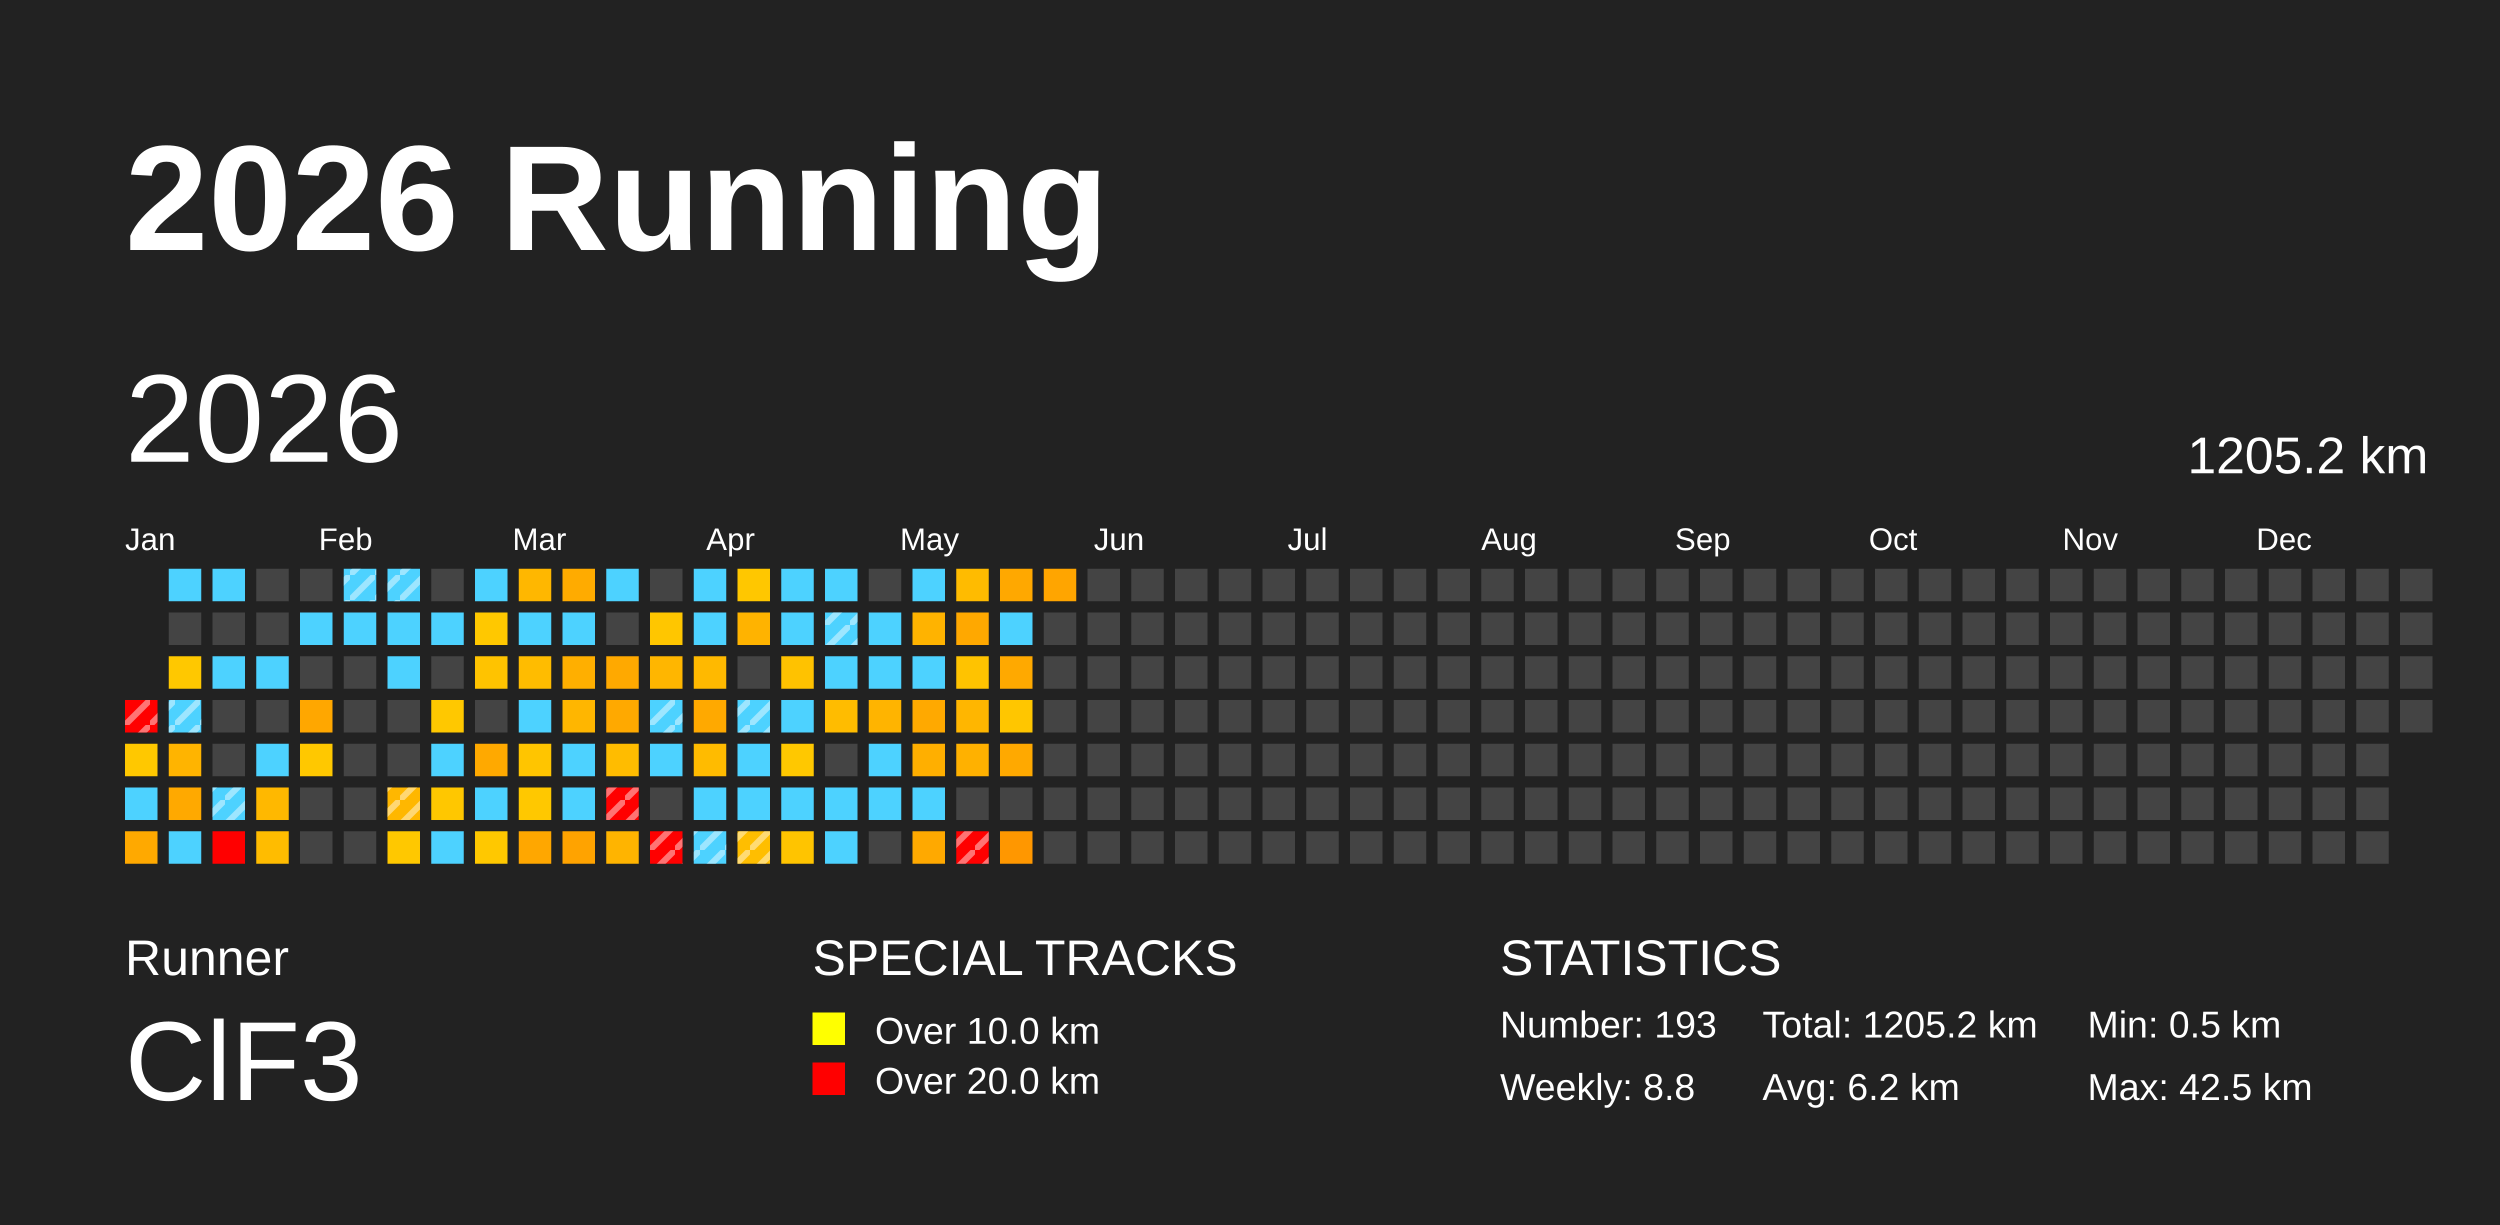
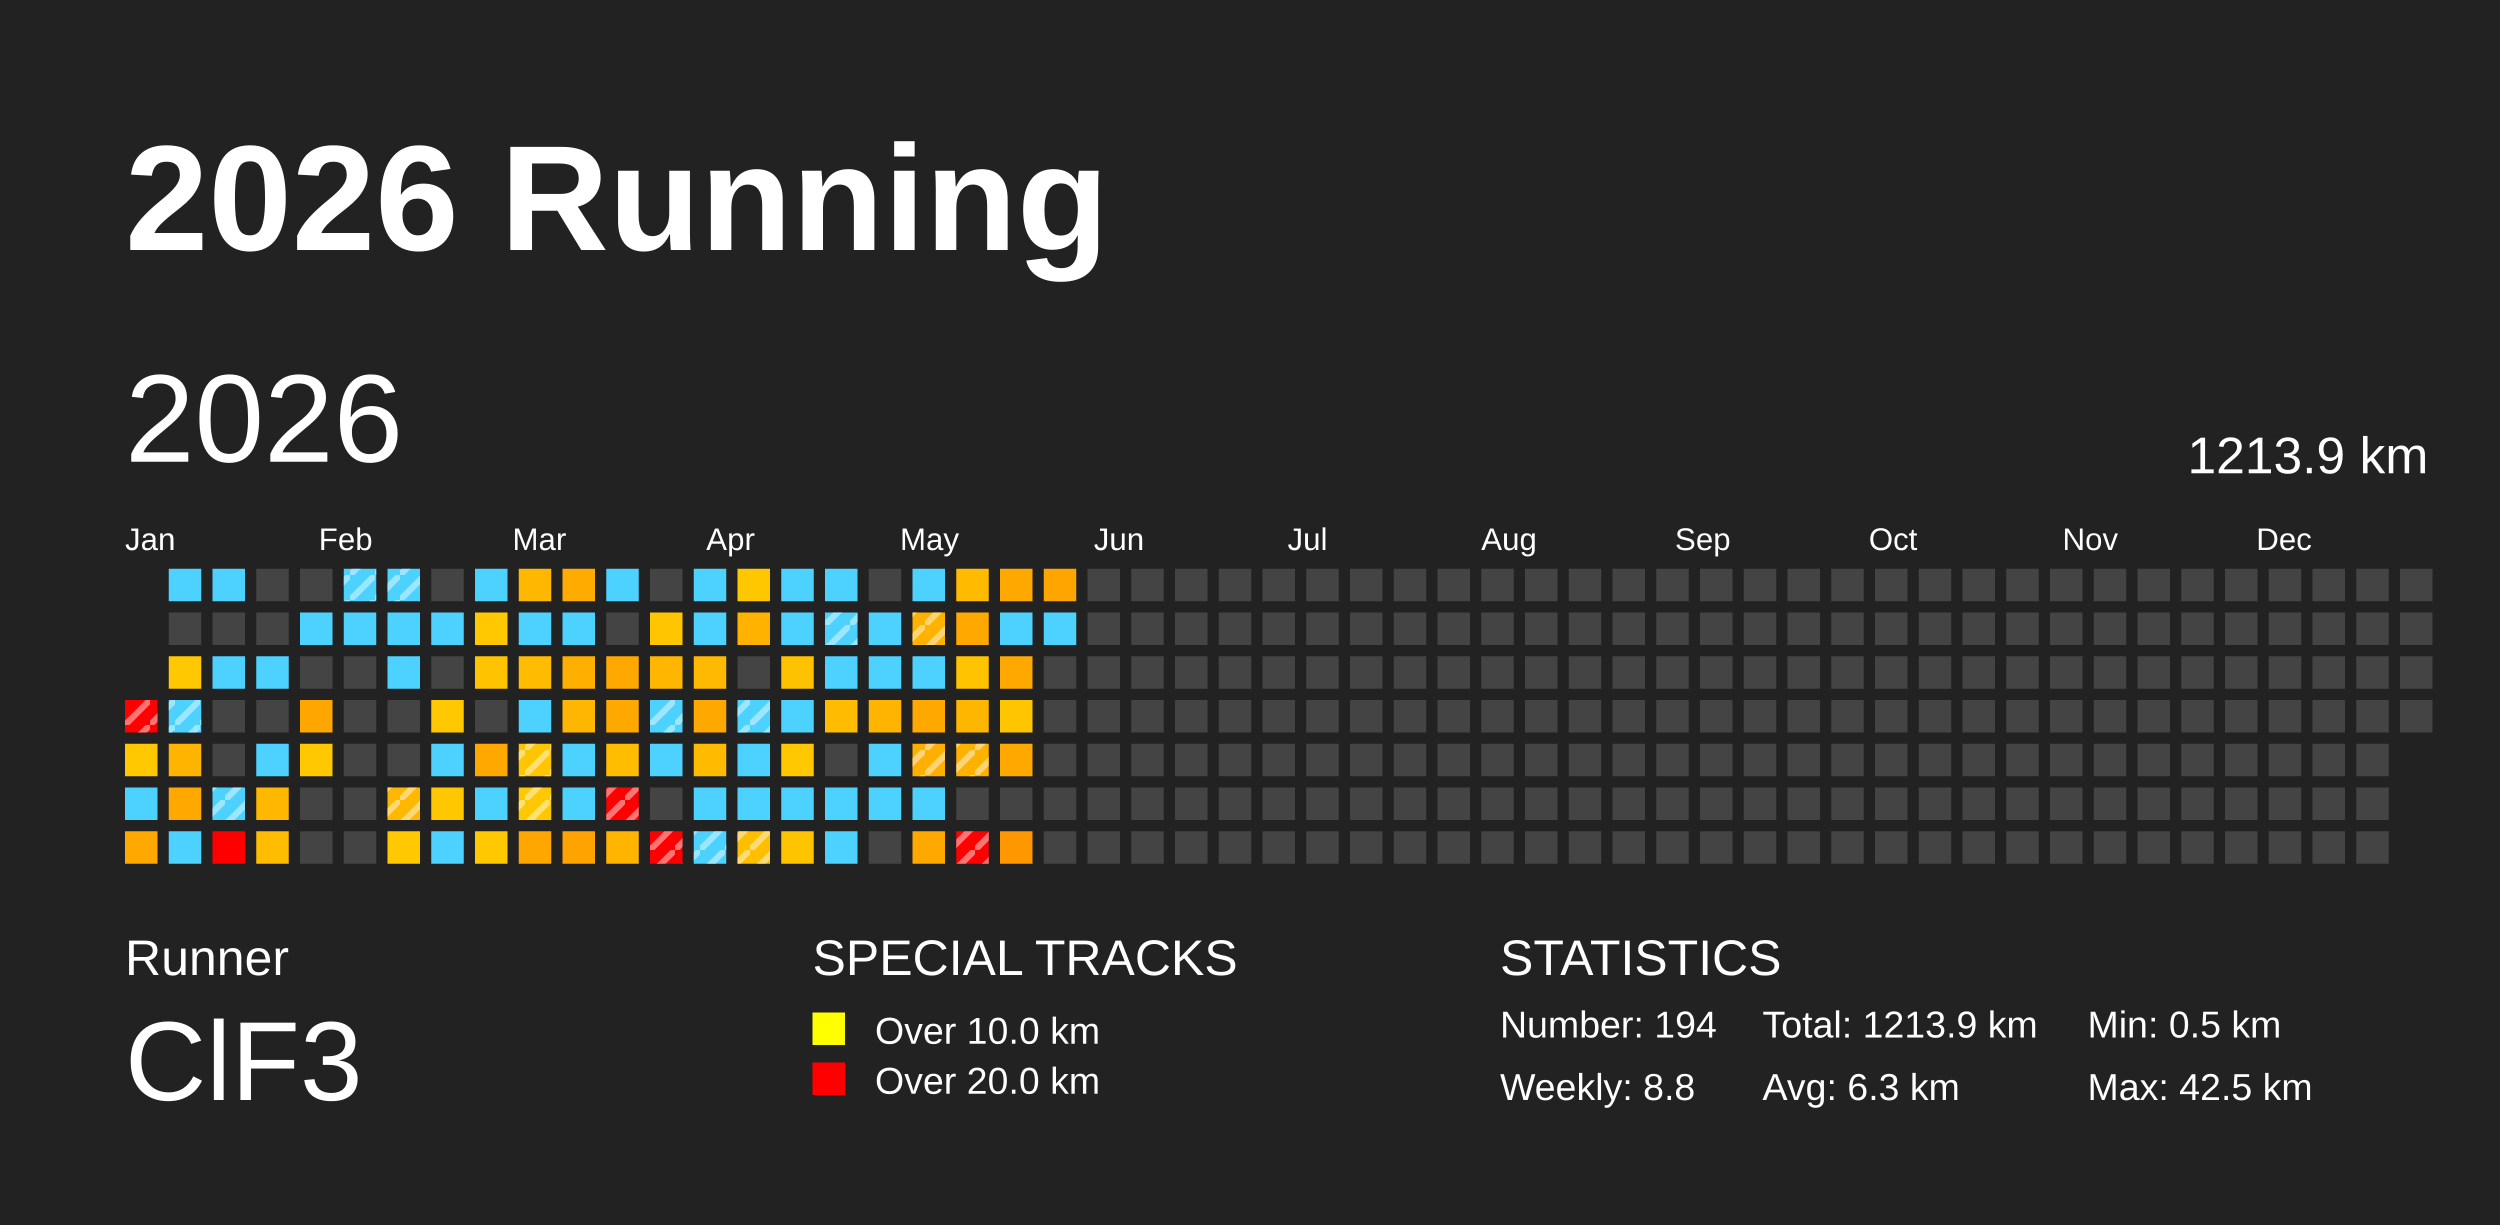
<svg xmlns="http://www.w3.org/2000/svg" baseProfile="full" height="98mm" version="1.1" viewBox="0,0,200,98" width="200mm">
  <defs>
    <pattern height="2" id="indoor-stripe" patternUnits="userSpaceOnUse" width="2">
      <line stroke="white" stroke-opacity="0.45" stroke-width="0.5" x1="0" x2="2" y1="2" y2="0" />
    </pattern>
  </defs>
  <rect fill="#222222" height="98" width="200" x="0" y="0" />
  <text fill="#FFFFFF" style="font-size:12px; font-family:Arial; font-weight:bold;" x="10" y="20">2026 Running</text>
  <text fill="#FFFFFF" style="font-size:4px; font-family:Arial" x="10" y="78">Runner</text>
  <text fill="#FFFFFF" style="font-size:9px; font-family:Arial" x="10" y="88">ClF3</text>
  <text fill="#FFFFFF" style="font-size:4px; font-family:Arial" x="65" y="78">SPECIAL TRACKS</text>
  <rect fill="yellow" height="2.6" width="2.6" x="65" y="81" />
  <text fill="#FFFFFF" style="font-size:3px; font-family:Arial" x="70" y="83.5">Over 10.0 km</text>
  <rect fill="red" height="2.6" width="2.6" x="65" y="85" />
  <text fill="#FFFFFF" style="font-size:3px; font-family:Arial" x="70" y="87.5">Over 20.0 km</text>
  <text fill="#FFFFFF" style="font-size:4px; font-family:Arial" x="120" y="78">STATISTICS</text>
-   <text fill="#FFFFFF" style="font-size:3px; font-family:Arial" x="120" y="83">Number: 193</text>
+   <text fill="#FFFFFF" style="font-size:3px; font-family:Arial" x="120" y="83">Number: 194</text>
  <text fill="#FFFFFF" style="font-size:3px; font-family:Arial" x="120" y="88">Weekly: 8.8</text>
-   <text fill="#FFFFFF" style="font-size:3px; font-family:Arial" x="141" y="83">Total: 1205.2 km</text>
-   <text fill="#FFFFFF" style="font-size:3px; font-family:Arial" x="141" y="88">Avg: 6.2 km</text>
+   <text fill="#FFFFFF" style="font-size:3px; font-family:Arial" x="141" y="83">Total: 1213.9 km</text>
+   <text fill="#FFFFFF" style="font-size:3px; font-family:Arial" x="141" y="88">Avg: 6.3 km</text>
  <text fill="#FFFFFF" style="font-size:3px; font-family:Arial" x="167" y="83">Min: 0.5 km</text>
  <text fill="#FFFFFF" style="font-size:3px; font-family:Arial" x="167" y="88">Max: 42.5 km</text>
  <text dominant-baseline="hanging" fill="#FFFFFF" style="font-size:10.0px; font-family:Arial;" x="10" y="30">2026</text>
-   <text dominant-baseline="hanging" fill="#FFFFFF" style="font-size:4.125px; font-family:Arial;" x="175" y="35">1205.2 km</text>
+   <text dominant-baseline="hanging" fill="#FFFFFF" style="font-size:4.125px; font-family:Arial;" x="175" y="35">1213.9 km</text>
  <text fill="#FFFFFF" style="font-size:2.5px; font-family:Arial" x="10.0" y="44">Jan</text>
  <text fill="#FFFFFF" style="font-size:2.5px; font-family:Arial" x="25.5" y="44">Feb</text>
  <text fill="#FFFFFF" style="font-size:2.5px; font-family:Arial" x="41.0" y="44">Mar</text>
  <text fill="#FFFFFF" style="font-size:2.5px; font-family:Arial" x="56.5" y="44">Apr</text>
  <text fill="#FFFFFF" style="font-size:2.5px; font-family:Arial" x="72.0" y="44">May</text>
  <text fill="#FFFFFF" style="font-size:2.5px; font-family:Arial" x="87.5" y="44">Jun</text>
  <text fill="#FFFFFF" style="font-size:2.5px; font-family:Arial" x="103.0" y="44">Jul</text>
  <text fill="#FFFFFF" style="font-size:2.5px; font-family:Arial" x="118.5" y="44">Aug</text>
  <text fill="#FFFFFF" style="font-size:2.5px; font-family:Arial" x="134.0" y="44">Sep</text>
  <text fill="#FFFFFF" style="font-size:2.5px; font-family:Arial" x="149.5" y="44">Oct</text>
  <text fill="#FFFFFF" style="font-size:2.5px; font-family:Arial" x="165.0" y="44">Nov</text>
  <text fill="#FFFFFF" style="font-size:2.5px; font-family:Arial" x="180.5" y="44">Dec</text>
  <rect fill="red" height="2.6" width="2.6" x="10.0" y="56.0" />
  <rect fill="url(#indoor-stripe)" height="2.6" style="pointer-events: none;" width="2.6" x="10.0" y="56.0" />
  <rect fill="#ffc800" height="2.6" width="2.6" x="10.0" y="59.5" />
  <rect fill="#4dd2ff" height="2.6" width="2.6" x="10.0" y="63.0" />
  <rect fill="#ffa900" height="2.6" width="2.6" x="10.0" y="66.5" />
  <rect fill="#4dd2ff" height="2.6" width="2.6" x="13.5" y="45.5" />
  <rect fill="#444444" height="2.6" width="2.6" x="13.5" y="49.0" />
  <rect fill="#ffc800" height="2.6" width="2.6" x="13.5" y="52.5" />
  <rect fill="#4dd2ff" height="2.6" width="2.6" x="13.5" y="56.0" />
  <rect fill="url(#indoor-stripe)" height="2.6" style="pointer-events: none;" width="2.6" x="13.5" y="56.0" />
  <rect fill="#ffb400" height="2.6" width="2.6" x="13.5" y="59.5" />
  <rect fill="#ffa900" height="2.6" width="2.6" x="13.5" y="63.0" />
  <rect fill="#4dd2ff" height="2.6" width="2.6" x="13.5" y="66.5" />
  <rect fill="#4dd2ff" height="2.6" width="2.6" x="17.0" y="45.5" />
  <rect fill="#444444" height="2.6" width="2.6" x="17.0" y="49.0" />
  <rect fill="#4dd2ff" height="2.6" width="2.6" x="17.0" y="52.5" />
  <rect fill="#444444" height="2.6" width="2.6" x="17.0" y="56.0" />
  <rect fill="#444444" height="2.6" width="2.6" x="17.0" y="59.5" />
  <rect fill="#4dd2ff" height="2.6" width="2.6" x="17.0" y="63.0" />
  <rect fill="url(#indoor-stripe)" height="2.6" style="pointer-events: none;" width="2.6" x="17.0" y="63.0" />
  <rect fill="red" height="2.6" width="2.6" x="17.0" y="66.5" />
  <rect fill="#444444" height="2.6" width="2.6" x="20.5" y="45.5" />
  <rect fill="#444444" height="2.6" width="2.6" x="20.5" y="49.0" />
  <rect fill="#4dd2ff" height="2.6" width="2.6" x="20.5" y="52.5" />
  <rect fill="#444444" height="2.6" width="2.6" x="20.5" y="56.0" />
  <rect fill="#4dd2ff" height="2.6" width="2.6" x="20.5" y="59.5" />
  <rect fill="#ffb800" height="2.6" width="2.6" x="20.5" y="63.0" />
  <rect fill="#ffbc00" height="2.6" width="2.6" x="20.5" y="66.5" />
  <rect fill="#444444" height="2.6" width="2.6" x="24.0" y="45.5" />
  <rect fill="#4dd2ff" height="2.6" width="2.6" x="24.0" y="49.0" />
  <rect fill="#444444" height="2.6" width="2.6" x="24.0" y="52.5" />
  <rect fill="#ffa700" height="2.6" width="2.6" x="24.0" y="56.0" />
  <rect fill="#ffc800" height="2.6" width="2.6" x="24.0" y="59.5" />
  <rect fill="#444444" height="2.6" width="2.6" x="24.0" y="63.0" />
  <rect fill="#444444" height="2.6" width="2.6" x="24.0" y="66.5" />
  <rect fill="#4dd2ff" height="2.6" width="2.6" x="27.5" y="45.5" />
  <rect fill="url(#indoor-stripe)" height="2.6" style="pointer-events: none;" width="2.6" x="27.5" y="45.5" />
  <rect fill="#4dd2ff" height="2.6" width="2.6" x="27.5" y="49.0" />
  <rect fill="#444444" height="2.6" width="2.6" x="27.5" y="52.5" />
  <rect fill="#444444" height="2.6" width="2.6" x="27.5" y="56.0" />
  <rect fill="#444444" height="2.6" width="2.6" x="27.5" y="59.5" />
  <rect fill="#444444" height="2.6" width="2.6" x="27.5" y="63.0" />
  <rect fill="#444444" height="2.6" width="2.6" x="27.5" y="66.5" />
  <rect fill="#4dd2ff" height="2.6" width="2.6" x="31.0" y="45.5" />
  <rect fill="url(#indoor-stripe)" height="2.6" style="pointer-events: none;" width="2.6" x="31.0" y="45.5" />
  <rect fill="#4dd2ff" height="2.6" width="2.6" x="31.0" y="49.0" />
  <rect fill="#4dd2ff" height="2.6" width="2.6" x="31.0" y="52.5" />
  <rect fill="#444444" height="2.6" width="2.6" x="31.0" y="56.0" />
  <rect fill="#444444" height="2.6" width="2.6" x="31.0" y="59.5" />
  <rect fill="#ffb700" height="2.6" width="2.6" x="31.0" y="63.0" />
  <rect fill="url(#indoor-stripe)" height="2.6" style="pointer-events: none;" width="2.6" x="31.0" y="63.0" />
  <rect fill="#ffc800" height="2.6" width="2.6" x="31.0" y="66.5" />
  <rect fill="#444444" height="2.6" width="2.6" x="34.5" y="45.5" />
  <rect fill="#4dd2ff" height="2.6" width="2.6" x="34.5" y="49.0" />
  <rect fill="#444444" height="2.6" width="2.6" x="34.5" y="52.5" />
  <rect fill="#ffc800" height="2.6" width="2.6" x="34.5" y="56.0" />
  <rect fill="#4dd2ff" height="2.6" width="2.6" x="34.5" y="59.5" />
  <rect fill="#ffc700" height="2.6" width="2.6" x="34.5" y="63.0" />
  <rect fill="#4dd2ff" height="2.6" width="2.6" x="34.5" y="66.5" />
  <rect fill="#4dd2ff" height="2.6" width="2.6" x="38.0" y="45.5" />
  <rect fill="#ffc800" height="2.6" width="2.6" x="38.0" y="49.0" />
  <rect fill="#ffc300" height="2.6" width="2.6" x="38.0" y="52.5" />
  <rect fill="#444444" height="2.6" width="2.6" x="38.0" y="56.0" />
  <rect fill="#ffa900" height="2.6" width="2.6" x="38.0" y="59.5" />
  <rect fill="#4dd2ff" height="2.6" width="2.6" x="38.0" y="63.0" />
  <rect fill="#ffc800" height="2.6" width="2.6" x="38.0" y="66.5" />
  <rect fill="#ffb700" height="2.6" width="2.6" x="41.5" y="45.5" />
  <rect fill="#4dd2ff" height="2.6" width="2.6" x="41.5" y="49.0" />
  <rect fill="#ffbc00" height="2.6" width="2.6" x="41.5" y="52.5" />
  <rect fill="#4dd2ff" height="2.6" width="2.6" x="41.5" y="56.0" />
  <rect fill="#ffc500" height="2.6" width="2.6" x="41.5" y="59.5" />
+   <rect fill="url(#indoor-stripe)" height="2.6" style="pointer-events: none;" width="2.6" x="41.5" y="59.5" />
  <rect fill="#ffc800" height="2.6" width="2.6" x="41.5" y="63.0" />
+   <rect fill="url(#indoor-stripe)" height="2.6" style="pointer-events: none;" width="2.6" x="41.5" y="63.0" />
  <rect fill="#ffa700" height="2.6" width="2.6" x="41.5" y="66.5" />
  <rect fill="#ffab00" height="2.6" width="2.6" x="45.0" y="45.5" />
  <rect fill="#4dd2ff" height="2.6" width="2.6" x="45.0" y="49.0" />
  <rect fill="#ffaf00" height="2.6" width="2.6" x="45.0" y="52.5" />
  <rect fill="#ffb600" height="2.6" width="2.6" x="45.0" y="56.0" />
  <rect fill="#4dd2ff" height="2.6" width="2.6" x="45.0" y="59.5" />
  <rect fill="#4dd2ff" height="2.6" width="2.6" x="45.0" y="63.0" />
  <rect fill="#ffa300" height="2.6" width="2.6" x="45.0" y="66.5" />
  <rect fill="#4dd2ff" height="2.6" width="2.6" x="48.5" y="45.5" />
  <rect fill="#444444" height="2.6" width="2.6" x="48.5" y="49.0" />
  <rect fill="#ffa900" height="2.6" width="2.6" x="48.5" y="52.5" />
  <rect fill="#ffa900" height="2.6" width="2.6" x="48.5" y="56.0" />
  <rect fill="#ffbc00" height="2.6" width="2.6" x="48.5" y="59.5" />
  <rect fill="red" height="2.6" width="2.6" x="48.5" y="63.0" />
  <rect fill="url(#indoor-stripe)" height="2.6" style="pointer-events: none;" width="2.6" x="48.5" y="63.0" />
  <rect fill="#ffb400" height="2.6" width="2.6" x="48.5" y="66.5" />
  <rect fill="#444444" height="2.6" width="2.6" x="52.0" y="45.5" />
  <rect fill="#ffc600" height="2.6" width="2.6" x="52.0" y="49.0" />
  <rect fill="#ffb600" height="2.6" width="2.6" x="52.0" y="52.5" />
  <rect fill="#4dd2ff" height="2.6" width="2.6" x="52.0" y="56.0" />
  <rect fill="url(#indoor-stripe)" height="2.6" style="pointer-events: none;" width="2.6" x="52.0" y="56.0" />
  <rect fill="#4dd2ff" height="2.6" width="2.6" x="52.0" y="59.5" />
  <rect fill="#444444" height="2.6" width="2.6" x="52.0" y="63.0" />
  <rect fill="red" height="2.6" width="2.6" x="52.0" y="66.5" />
  <rect fill="url(#indoor-stripe)" height="2.6" style="pointer-events: none;" width="2.6" x="52.0" y="66.5" />
  <rect fill="#4dd2ff" height="2.6" width="2.6" x="55.5" y="45.5" />
  <rect fill="#4dd2ff" height="2.6" width="2.6" x="55.5" y="49.0" />
  <rect fill="#ffb900" height="2.6" width="2.6" x="55.5" y="52.5" />
  <rect fill="#ffa900" height="2.6" width="2.6" x="55.5" y="56.0" />
  <rect fill="#ffbb00" height="2.6" width="2.6" x="55.5" y="59.5" />
  <rect fill="#4dd2ff" height="2.6" width="2.6" x="55.5" y="63.0" />
  <rect fill="#4dd2ff" height="2.6" width="2.6" x="55.5" y="66.5" />
  <rect fill="url(#indoor-stripe)" height="2.6" style="pointer-events: none;" width="2.6" x="55.5" y="66.5" />
  <rect fill="#ffc700" height="2.6" width="2.6" x="59.0" y="45.5" />
  <rect fill="#ffb300" height="2.6" width="2.6" x="59.0" y="49.0" />
  <rect fill="#444444" height="2.6" width="2.6" x="59.0" y="52.5" />
  <rect fill="#4dd2ff" height="2.6" width="2.6" x="59.0" y="56.0" />
  <rect fill="url(#indoor-stripe)" height="2.6" style="pointer-events: none;" width="2.6" x="59.0" y="56.0" />
  <rect fill="#4dd2ff" height="2.6" width="2.6" x="59.0" y="59.5" />
  <rect fill="#4dd2ff" height="2.6" width="2.6" x="59.0" y="63.0" />
  <rect fill="#ffbe00" height="2.6" width="2.6" x="59.0" y="66.5" />
  <rect fill="url(#indoor-stripe)" height="2.6" style="pointer-events: none;" width="2.6" x="59.0" y="66.5" />
  <rect fill="#4dd2ff" height="2.6" width="2.6" x="62.5" y="45.5" />
  <rect fill="#4dd2ff" height="2.6" width="2.6" x="62.5" y="49.0" />
  <rect fill="#ffc200" height="2.6" width="2.6" x="62.5" y="52.5" />
  <rect fill="#4dd2ff" height="2.6" width="2.6" x="62.5" y="56.0" />
  <rect fill="#ffc800" height="2.6" width="2.6" x="62.5" y="59.5" />
  <rect fill="#4dd2ff" height="2.6" width="2.6" x="62.5" y="63.0" />
  <rect fill="#ffc400" height="2.6" width="2.6" x="62.5" y="66.5" />
  <rect fill="#4dd2ff" height="2.6" width="2.6" x="66.0" y="45.5" />
  <rect fill="#4dd2ff" height="2.6" width="2.6" x="66.0" y="49.0" />
  <rect fill="url(#indoor-stripe)" height="2.6" style="pointer-events: none;" width="2.6" x="66.0" y="49.0" />
  <rect fill="#4dd2ff" height="2.6" width="2.6" x="66.0" y="52.5" />
  <rect fill="#ffbc00" height="2.6" width="2.6" x="66.0" y="56.0" />
  <rect fill="#444444" height="2.6" width="2.6" x="66.0" y="59.5" />
  <rect fill="#4dd2ff" height="2.6" width="2.6" x="66.0" y="63.0" />
  <rect fill="#4dd2ff" height="2.6" width="2.6" x="66.0" y="66.5" />
  <rect fill="#444444" height="2.6" width="2.6" x="69.5" y="45.5" />
  <rect fill="#4dd2ff" height="2.6" width="2.6" x="69.5" y="49.0" />
  <rect fill="#4dd2ff" height="2.6" width="2.6" x="69.5" y="52.5" />
  <rect fill="#ffb400" height="2.6" width="2.6" x="69.5" y="56.0" />
  <rect fill="#4dd2ff" height="2.6" width="2.6" x="69.5" y="59.5" />
  <rect fill="#4dd2ff" height="2.6" width="2.6" x="69.5" y="63.0" />
  <rect fill="#444444" height="2.6" width="2.6" x="69.5" y="66.5" />
  <rect fill="#4dd2ff" height="2.6" width="2.6" x="73.0" y="45.5" />
  <rect fill="#ffb300" height="2.6" width="2.6" x="73.0" y="49.0" />
+   <rect fill="url(#indoor-stripe)" height="2.6" style="pointer-events: none;" width="2.6" x="73.0" y="49.0" />
  <rect fill="#4dd2ff" height="2.6" width="2.6" x="73.0" y="52.5" />
  <rect fill="#ffa900" height="2.6" width="2.6" x="73.0" y="56.0" />
  <rect fill="#ffaf00" height="2.6" width="2.6" x="73.0" y="59.5" />
+   <rect fill="url(#indoor-stripe)" height="2.6" style="pointer-events: none;" width="2.6" x="73.0" y="59.5" />
  <rect fill="#4dd2ff" height="2.6" width="2.6" x="73.0" y="63.0" />
  <rect fill="#ffa900" height="2.6" width="2.6" x="73.0" y="66.5" />
  <rect fill="#ffbb00" height="2.6" width="2.6" x="76.5" y="45.5" />
  <rect fill="#ffa800" height="2.6" width="2.6" x="76.5" y="49.0" />
  <rect fill="#ffc300" height="2.6" width="2.6" x="76.5" y="52.5" />
  <rect fill="#ffb600" height="2.6" width="2.6" x="76.5" y="56.0" />
  <rect fill="#ffb100" height="2.6" width="2.6" x="76.5" y="59.5" />
+   <rect fill="url(#indoor-stripe)" height="2.6" style="pointer-events: none;" width="2.6" x="76.5" y="59.5" />
  <rect fill="#444444" height="2.6" width="2.6" x="76.5" y="63.0" />
  <rect fill="red" height="2.6" width="2.6" x="76.5" y="66.5" />
  <rect fill="url(#indoor-stripe)" height="2.6" style="pointer-events: none;" width="2.6" x="76.5" y="66.5" />
  <rect fill="#ffa800" height="2.6" width="2.6" x="80.0" y="45.5" />
  <rect fill="#4dd2ff" height="2.6" width="2.6" x="80.0" y="49.0" />
  <rect fill="#ffa900" height="2.6" width="2.6" x="80.0" y="52.5" />
  <rect fill="#ffc600" height="2.6" width="2.6" x="80.0" y="56.0" />
  <rect fill="#ffa900" height="2.6" width="2.6" x="80.0" y="59.5" />
  <rect fill="#444444" height="2.6" width="2.6" x="80.0" y="63.0" />
  <rect fill="#ff9700" height="2.6" width="2.6" x="80.0" y="66.5" />
  <rect fill="#ffa500" height="2.6" width="2.6" x="83.5" y="45.5" />
-   <rect fill="#444444" height="2.6" width="2.6" x="83.5" y="49.0" />
+   <rect fill="#4dd2ff" height="2.6" width="2.6" x="83.5" y="49.0" />
  <rect fill="#444444" height="2.6" width="2.6" x="83.5" y="52.5" />
  <rect fill="#444444" height="2.6" width="2.6" x="83.5" y="56.0" />
  <rect fill="#444444" height="2.6" width="2.6" x="83.5" y="59.5" />
  <rect fill="#444444" height="2.6" width="2.6" x="83.5" y="63.0" />
  <rect fill="#444444" height="2.6" width="2.6" x="83.5" y="66.5" />
  <rect fill="#444444" height="2.6" width="2.6" x="87.0" y="45.5" />
  <rect fill="#444444" height="2.6" width="2.6" x="87.0" y="49.0" />
  <rect fill="#444444" height="2.6" width="2.6" x="87.0" y="52.5" />
  <rect fill="#444444" height="2.6" width="2.6" x="87.0" y="56.0" />
  <rect fill="#444444" height="2.6" width="2.6" x="87.0" y="59.5" />
  <rect fill="#444444" height="2.6" width="2.6" x="87.0" y="63.0" />
  <rect fill="#444444" height="2.6" width="2.6" x="87.0" y="66.5" />
  <rect fill="#444444" height="2.6" width="2.6" x="90.5" y="45.5" />
  <rect fill="#444444" height="2.6" width="2.6" x="90.5" y="49.0" />
  <rect fill="#444444" height="2.6" width="2.6" x="90.5" y="52.5" />
  <rect fill="#444444" height="2.6" width="2.6" x="90.5" y="56.0" />
  <rect fill="#444444" height="2.6" width="2.6" x="90.5" y="59.5" />
  <rect fill="#444444" height="2.6" width="2.6" x="90.5" y="63.0" />
  <rect fill="#444444" height="2.6" width="2.6" x="90.5" y="66.5" />
  <rect fill="#444444" height="2.6" width="2.6" x="94.0" y="45.5" />
  <rect fill="#444444" height="2.6" width="2.6" x="94.0" y="49.0" />
  <rect fill="#444444" height="2.6" width="2.6" x="94.0" y="52.5" />
  <rect fill="#444444" height="2.6" width="2.6" x="94.0" y="56.0" />
  <rect fill="#444444" height="2.6" width="2.6" x="94.0" y="59.5" />
  <rect fill="#444444" height="2.6" width="2.6" x="94.0" y="63.0" />
  <rect fill="#444444" height="2.6" width="2.6" x="94.0" y="66.5" />
  <rect fill="#444444" height="2.6" width="2.6" x="97.5" y="45.5" />
  <rect fill="#444444" height="2.6" width="2.6" x="97.5" y="49.0" />
  <rect fill="#444444" height="2.6" width="2.6" x="97.5" y="52.5" />
  <rect fill="#444444" height="2.6" width="2.6" x="97.5" y="56.0" />
  <rect fill="#444444" height="2.6" width="2.6" x="97.5" y="59.5" />
  <rect fill="#444444" height="2.6" width="2.6" x="97.5" y="63.0" />
  <rect fill="#444444" height="2.6" width="2.6" x="97.5" y="66.5" />
  <rect fill="#444444" height="2.6" width="2.6" x="101.0" y="45.5" />
  <rect fill="#444444" height="2.6" width="2.6" x="101.0" y="49.0" />
  <rect fill="#444444" height="2.6" width="2.6" x="101.0" y="52.5" />
  <rect fill="#444444" height="2.6" width="2.6" x="101.0" y="56.0" />
  <rect fill="#444444" height="2.6" width="2.6" x="101.0" y="59.5" />
  <rect fill="#444444" height="2.6" width="2.6" x="101.0" y="63.0" />
  <rect fill="#444444" height="2.6" width="2.6" x="101.0" y="66.5" />
  <rect fill="#444444" height="2.6" width="2.6" x="104.5" y="45.5" />
  <rect fill="#444444" height="2.6" width="2.6" x="104.5" y="49.0" />
  <rect fill="#444444" height="2.6" width="2.6" x="104.5" y="52.5" />
  <rect fill="#444444" height="2.6" width="2.6" x="104.5" y="56.0" />
  <rect fill="#444444" height="2.6" width="2.6" x="104.5" y="59.5" />
  <rect fill="#444444" height="2.6" width="2.6" x="104.5" y="63.0" />
  <rect fill="#444444" height="2.6" width="2.6" x="104.5" y="66.5" />
  <rect fill="#444444" height="2.6" width="2.6" x="108.0" y="45.5" />
  <rect fill="#444444" height="2.6" width="2.6" x="108.0" y="49.0" />
  <rect fill="#444444" height="2.6" width="2.6" x="108.0" y="52.5" />
  <rect fill="#444444" height="2.6" width="2.6" x="108.0" y="56.0" />
  <rect fill="#444444" height="2.6" width="2.6" x="108.0" y="59.5" />
  <rect fill="#444444" height="2.6" width="2.6" x="108.0" y="63.0" />
  <rect fill="#444444" height="2.6" width="2.6" x="108.0" y="66.5" />
  <rect fill="#444444" height="2.6" width="2.6" x="111.5" y="45.5" />
  <rect fill="#444444" height="2.6" width="2.6" x="111.5" y="49.0" />
  <rect fill="#444444" height="2.6" width="2.6" x="111.5" y="52.5" />
  <rect fill="#444444" height="2.6" width="2.6" x="111.5" y="56.0" />
  <rect fill="#444444" height="2.6" width="2.6" x="111.5" y="59.5" />
  <rect fill="#444444" height="2.6" width="2.6" x="111.5" y="63.0" />
  <rect fill="#444444" height="2.6" width="2.6" x="111.5" y="66.5" />
  <rect fill="#444444" height="2.6" width="2.6" x="115.0" y="45.5" />
  <rect fill="#444444" height="2.6" width="2.6" x="115.0" y="49.0" />
  <rect fill="#444444" height="2.6" width="2.6" x="115.0" y="52.5" />
  <rect fill="#444444" height="2.6" width="2.6" x="115.0" y="56.0" />
  <rect fill="#444444" height="2.6" width="2.6" x="115.0" y="59.5" />
  <rect fill="#444444" height="2.6" width="2.6" x="115.0" y="63.0" />
  <rect fill="#444444" height="2.6" width="2.6" x="115.0" y="66.5" />
  <rect fill="#444444" height="2.6" width="2.6" x="118.5" y="45.5" />
  <rect fill="#444444" height="2.6" width="2.6" x="118.5" y="49.0" />
  <rect fill="#444444" height="2.6" width="2.6" x="118.5" y="52.5" />
  <rect fill="#444444" height="2.6" width="2.6" x="118.5" y="56.0" />
  <rect fill="#444444" height="2.6" width="2.6" x="118.5" y="59.5" />
  <rect fill="#444444" height="2.6" width="2.6" x="118.5" y="63.0" />
  <rect fill="#444444" height="2.6" width="2.6" x="118.5" y="66.5" />
  <rect fill="#444444" height="2.6" width="2.6" x="122.0" y="45.5" />
  <rect fill="#444444" height="2.6" width="2.6" x="122.0" y="49.0" />
  <rect fill="#444444" height="2.6" width="2.6" x="122.0" y="52.5" />
  <rect fill="#444444" height="2.6" width="2.6" x="122.0" y="56.0" />
  <rect fill="#444444" height="2.6" width="2.6" x="122.0" y="59.5" />
  <rect fill="#444444" height="2.6" width="2.6" x="122.0" y="63.0" />
  <rect fill="#444444" height="2.6" width="2.6" x="122.0" y="66.5" />
  <rect fill="#444444" height="2.6" width="2.6" x="125.5" y="45.5" />
  <rect fill="#444444" height="2.6" width="2.6" x="125.5" y="49.0" />
  <rect fill="#444444" height="2.6" width="2.6" x="125.5" y="52.5" />
  <rect fill="#444444" height="2.6" width="2.6" x="125.5" y="56.0" />
  <rect fill="#444444" height="2.6" width="2.6" x="125.5" y="59.5" />
  <rect fill="#444444" height="2.6" width="2.6" x="125.5" y="63.0" />
  <rect fill="#444444" height="2.6" width="2.6" x="125.5" y="66.5" />
  <rect fill="#444444" height="2.6" width="2.6" x="129.0" y="45.5" />
  <rect fill="#444444" height="2.6" width="2.6" x="129.0" y="49.0" />
  <rect fill="#444444" height="2.6" width="2.6" x="129.0" y="52.5" />
  <rect fill="#444444" height="2.6" width="2.6" x="129.0" y="56.0" />
  <rect fill="#444444" height="2.6" width="2.6" x="129.0" y="59.5" />
  <rect fill="#444444" height="2.6" width="2.6" x="129.0" y="63.0" />
  <rect fill="#444444" height="2.6" width="2.6" x="129.0" y="66.5" />
  <rect fill="#444444" height="2.6" width="2.6" x="132.5" y="45.5" />
  <rect fill="#444444" height="2.6" width="2.6" x="132.5" y="49.0" />
  <rect fill="#444444" height="2.6" width="2.6" x="132.5" y="52.5" />
  <rect fill="#444444" height="2.6" width="2.6" x="132.5" y="56.0" />
  <rect fill="#444444" height="2.6" width="2.6" x="132.5" y="59.5" />
  <rect fill="#444444" height="2.6" width="2.6" x="132.5" y="63.0" />
  <rect fill="#444444" height="2.6" width="2.6" x="132.5" y="66.5" />
  <rect fill="#444444" height="2.6" width="2.6" x="136.0" y="45.5" />
  <rect fill="#444444" height="2.6" width="2.6" x="136.0" y="49.0" />
  <rect fill="#444444" height="2.6" width="2.6" x="136.0" y="52.5" />
  <rect fill="#444444" height="2.6" width="2.6" x="136.0" y="56.0" />
  <rect fill="#444444" height="2.6" width="2.6" x="136.0" y="59.5" />
  <rect fill="#444444" height="2.6" width="2.6" x="136.0" y="63.0" />
  <rect fill="#444444" height="2.6" width="2.6" x="136.0" y="66.5" />
  <rect fill="#444444" height="2.6" width="2.6" x="139.5" y="45.5" />
  <rect fill="#444444" height="2.6" width="2.6" x="139.5" y="49.0" />
  <rect fill="#444444" height="2.6" width="2.6" x="139.5" y="52.5" />
  <rect fill="#444444" height="2.6" width="2.6" x="139.5" y="56.0" />
  <rect fill="#444444" height="2.6" width="2.6" x="139.5" y="59.5" />
  <rect fill="#444444" height="2.6" width="2.6" x="139.5" y="63.0" />
  <rect fill="#444444" height="2.6" width="2.6" x="139.5" y="66.5" />
  <rect fill="#444444" height="2.6" width="2.6" x="143.0" y="45.5" />
  <rect fill="#444444" height="2.6" width="2.6" x="143.0" y="49.0" />
  <rect fill="#444444" height="2.6" width="2.6" x="143.0" y="52.5" />
  <rect fill="#444444" height="2.6" width="2.6" x="143.0" y="56.0" />
  <rect fill="#444444" height="2.6" width="2.6" x="143.0" y="59.5" />
  <rect fill="#444444" height="2.6" width="2.6" x="143.0" y="63.0" />
  <rect fill="#444444" height="2.6" width="2.6" x="143.0" y="66.5" />
  <rect fill="#444444" height="2.6" width="2.6" x="146.5" y="45.5" />
  <rect fill="#444444" height="2.6" width="2.6" x="146.5" y="49.0" />
  <rect fill="#444444" height="2.6" width="2.6" x="146.5" y="52.5" />
  <rect fill="#444444" height="2.6" width="2.6" x="146.5" y="56.0" />
  <rect fill="#444444" height="2.6" width="2.6" x="146.5" y="59.5" />
  <rect fill="#444444" height="2.6" width="2.6" x="146.5" y="63.0" />
  <rect fill="#444444" height="2.6" width="2.6" x="146.5" y="66.5" />
  <rect fill="#444444" height="2.6" width="2.6" x="150.0" y="45.5" />
  <rect fill="#444444" height="2.6" width="2.6" x="150.0" y="49.0" />
  <rect fill="#444444" height="2.6" width="2.6" x="150.0" y="52.5" />
  <rect fill="#444444" height="2.6" width="2.6" x="150.0" y="56.0" />
  <rect fill="#444444" height="2.6" width="2.6" x="150.0" y="59.5" />
  <rect fill="#444444" height="2.6" width="2.6" x="150.0" y="63.0" />
  <rect fill="#444444" height="2.6" width="2.6" x="150.0" y="66.5" />
  <rect fill="#444444" height="2.6" width="2.6" x="153.5" y="45.5" />
  <rect fill="#444444" height="2.6" width="2.6" x="153.5" y="49.0" />
  <rect fill="#444444" height="2.6" width="2.6" x="153.5" y="52.5" />
  <rect fill="#444444" height="2.6" width="2.6" x="153.5" y="56.0" />
  <rect fill="#444444" height="2.6" width="2.6" x="153.5" y="59.5" />
  <rect fill="#444444" height="2.6" width="2.6" x="153.5" y="63.0" />
  <rect fill="#444444" height="2.6" width="2.6" x="153.5" y="66.5" />
  <rect fill="#444444" height="2.6" width="2.6" x="157.0" y="45.5" />
  <rect fill="#444444" height="2.6" width="2.6" x="157.0" y="49.0" />
  <rect fill="#444444" height="2.6" width="2.6" x="157.0" y="52.5" />
  <rect fill="#444444" height="2.6" width="2.6" x="157.0" y="56.0" />
  <rect fill="#444444" height="2.6" width="2.6" x="157.0" y="59.5" />
  <rect fill="#444444" height="2.6" width="2.6" x="157.0" y="63.0" />
  <rect fill="#444444" height="2.6" width="2.6" x="157.0" y="66.5" />
  <rect fill="#444444" height="2.6" width="2.6" x="160.5" y="45.5" />
  <rect fill="#444444" height="2.6" width="2.6" x="160.5" y="49.0" />
  <rect fill="#444444" height="2.6" width="2.6" x="160.5" y="52.5" />
  <rect fill="#444444" height="2.6" width="2.6" x="160.5" y="56.0" />
  <rect fill="#444444" height="2.6" width="2.6" x="160.5" y="59.5" />
  <rect fill="#444444" height="2.6" width="2.6" x="160.5" y="63.0" />
  <rect fill="#444444" height="2.6" width="2.6" x="160.5" y="66.5" />
  <rect fill="#444444" height="2.6" width="2.6" x="164.0" y="45.5" />
  <rect fill="#444444" height="2.6" width="2.6" x="164.0" y="49.0" />
  <rect fill="#444444" height="2.6" width="2.6" x="164.0" y="52.5" />
  <rect fill="#444444" height="2.6" width="2.6" x="164.0" y="56.0" />
  <rect fill="#444444" height="2.6" width="2.6" x="164.0" y="59.5" />
  <rect fill="#444444" height="2.6" width="2.6" x="164.0" y="63.0" />
  <rect fill="#444444" height="2.6" width="2.6" x="164.0" y="66.5" />
  <rect fill="#444444" height="2.6" width="2.6" x="167.5" y="45.5" />
  <rect fill="#444444" height="2.6" width="2.6" x="167.5" y="49.0" />
  <rect fill="#444444" height="2.6" width="2.6" x="167.5" y="52.5" />
  <rect fill="#444444" height="2.6" width="2.6" x="167.5" y="56.0" />
  <rect fill="#444444" height="2.6" width="2.6" x="167.5" y="59.5" />
  <rect fill="#444444" height="2.6" width="2.6" x="167.5" y="63.0" />
  <rect fill="#444444" height="2.6" width="2.6" x="167.5" y="66.5" />
  <rect fill="#444444" height="2.6" width="2.6" x="171.0" y="45.5" />
  <rect fill="#444444" height="2.6" width="2.6" x="171.0" y="49.0" />
  <rect fill="#444444" height="2.6" width="2.6" x="171.0" y="52.5" />
  <rect fill="#444444" height="2.6" width="2.6" x="171.0" y="56.0" />
  <rect fill="#444444" height="2.6" width="2.6" x="171.0" y="59.5" />
  <rect fill="#444444" height="2.6" width="2.6" x="171.0" y="63.0" />
  <rect fill="#444444" height="2.6" width="2.6" x="171.0" y="66.5" />
  <rect fill="#444444" height="2.6" width="2.6" x="174.5" y="45.5" />
  <rect fill="#444444" height="2.6" width="2.6" x="174.5" y="49.0" />
  <rect fill="#444444" height="2.6" width="2.6" x="174.5" y="52.5" />
  <rect fill="#444444" height="2.6" width="2.6" x="174.5" y="56.0" />
  <rect fill="#444444" height="2.6" width="2.6" x="174.5" y="59.5" />
  <rect fill="#444444" height="2.6" width="2.6" x="174.5" y="63.0" />
  <rect fill="#444444" height="2.6" width="2.6" x="174.5" y="66.5" />
  <rect fill="#444444" height="2.6" width="2.6" x="178.0" y="45.5" />
  <rect fill="#444444" height="2.6" width="2.6" x="178.0" y="49.0" />
  <rect fill="#444444" height="2.6" width="2.6" x="178.0" y="52.5" />
  <rect fill="#444444" height="2.6" width="2.6" x="178.0" y="56.0" />
  <rect fill="#444444" height="2.6" width="2.6" x="178.0" y="59.5" />
  <rect fill="#444444" height="2.6" width="2.6" x="178.0" y="63.0" />
  <rect fill="#444444" height="2.6" width="2.6" x="178.0" y="66.5" />
  <rect fill="#444444" height="2.6" width="2.6" x="181.5" y="45.5" />
  <rect fill="#444444" height="2.6" width="2.6" x="181.5" y="49.0" />
  <rect fill="#444444" height="2.6" width="2.6" x="181.5" y="52.5" />
  <rect fill="#444444" height="2.6" width="2.6" x="181.5" y="56.0" />
  <rect fill="#444444" height="2.6" width="2.6" x="181.5" y="59.5" />
  <rect fill="#444444" height="2.6" width="2.6" x="181.5" y="63.0" />
  <rect fill="#444444" height="2.6" width="2.6" x="181.5" y="66.5" />
  <rect fill="#444444" height="2.6" width="2.6" x="185.0" y="45.5" />
  <rect fill="#444444" height="2.6" width="2.6" x="185.0" y="49.0" />
  <rect fill="#444444" height="2.6" width="2.6" x="185.0" y="52.5" />
  <rect fill="#444444" height="2.6" width="2.6" x="185.0" y="56.0" />
  <rect fill="#444444" height="2.6" width="2.6" x="185.0" y="59.5" />
  <rect fill="#444444" height="2.6" width="2.6" x="185.0" y="63.0" />
  <rect fill="#444444" height="2.6" width="2.6" x="185.0" y="66.5" />
  <rect fill="#444444" height="2.6" width="2.6" x="188.5" y="45.5" />
  <rect fill="#444444" height="2.6" width="2.6" x="188.5" y="49.0" />
  <rect fill="#444444" height="2.6" width="2.6" x="188.5" y="52.5" />
  <rect fill="#444444" height="2.6" width="2.6" x="188.5" y="56.0" />
  <rect fill="#444444" height="2.6" width="2.6" x="188.5" y="59.5" />
  <rect fill="#444444" height="2.6" width="2.6" x="188.5" y="63.0" />
  <rect fill="#444444" height="2.6" width="2.6" x="188.5" y="66.5" />
  <rect fill="#444444" height="2.6" width="2.6" x="192.0" y="45.5" />
  <rect fill="#444444" height="2.6" width="2.6" x="192.0" y="49.0" />
  <rect fill="#444444" height="2.6" width="2.6" x="192.0" y="52.5" />
  <rect fill="#444444" height="2.6" width="2.6" x="192.0" y="56.0" />
</svg>
